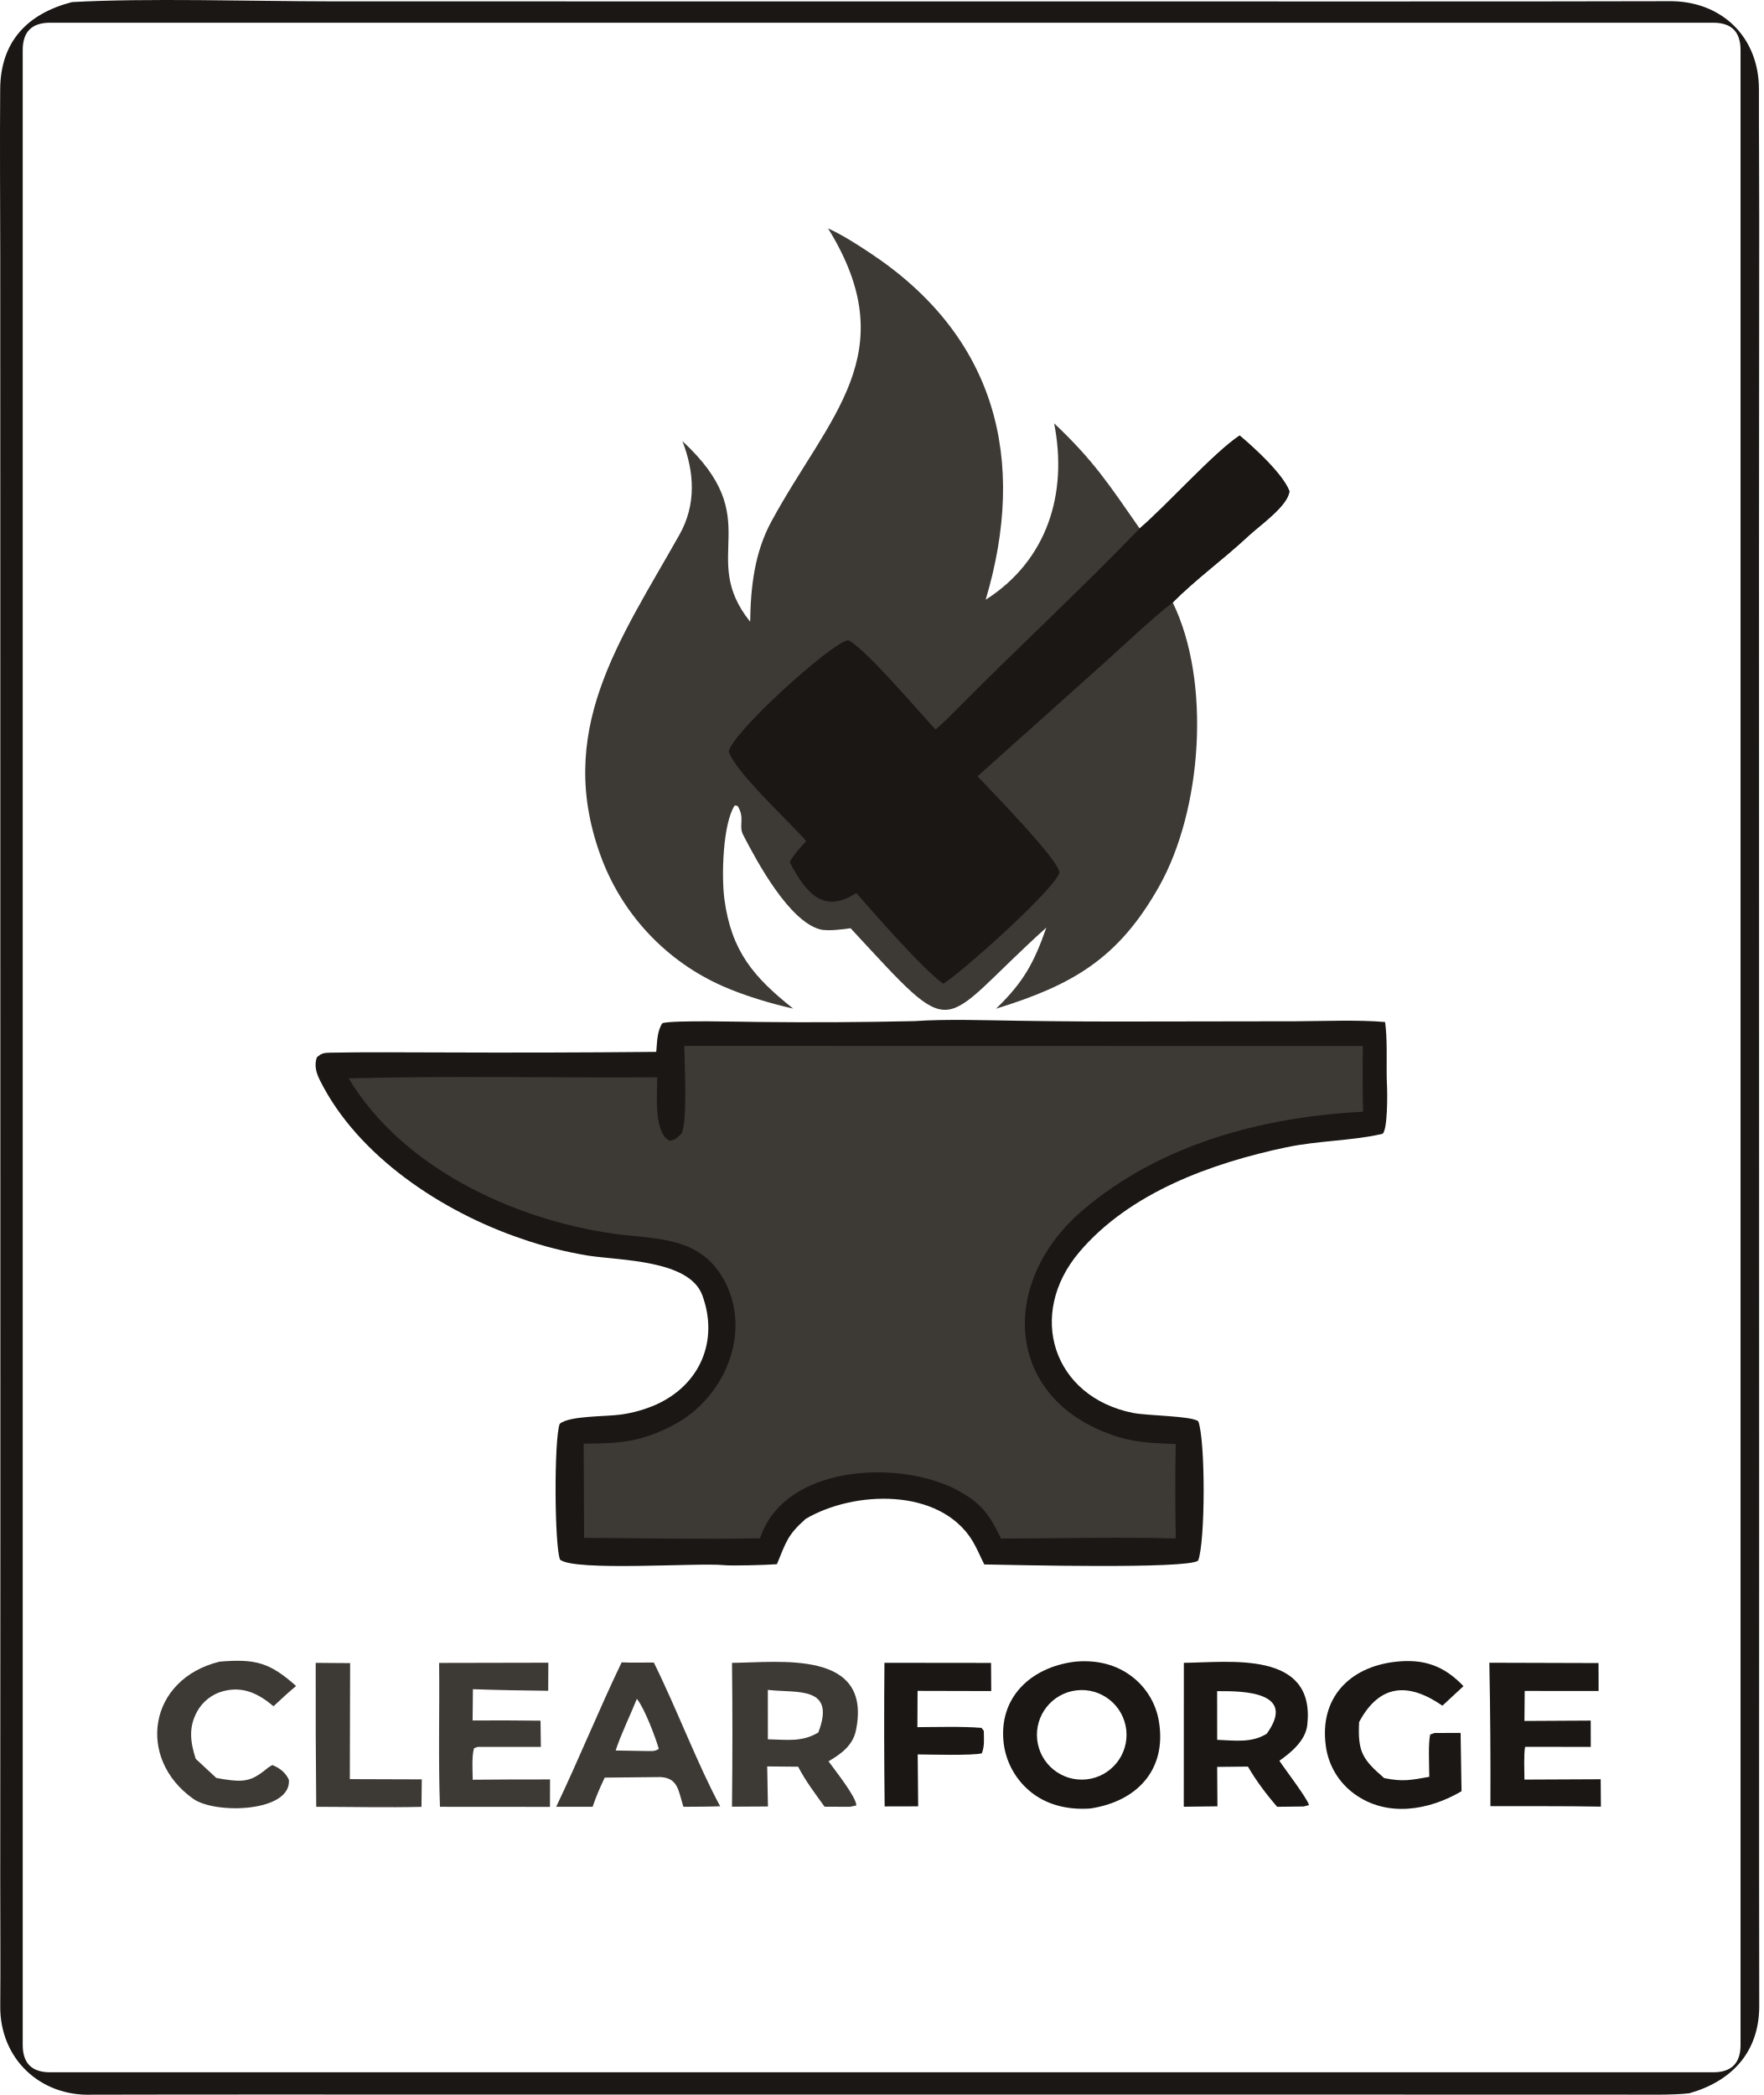
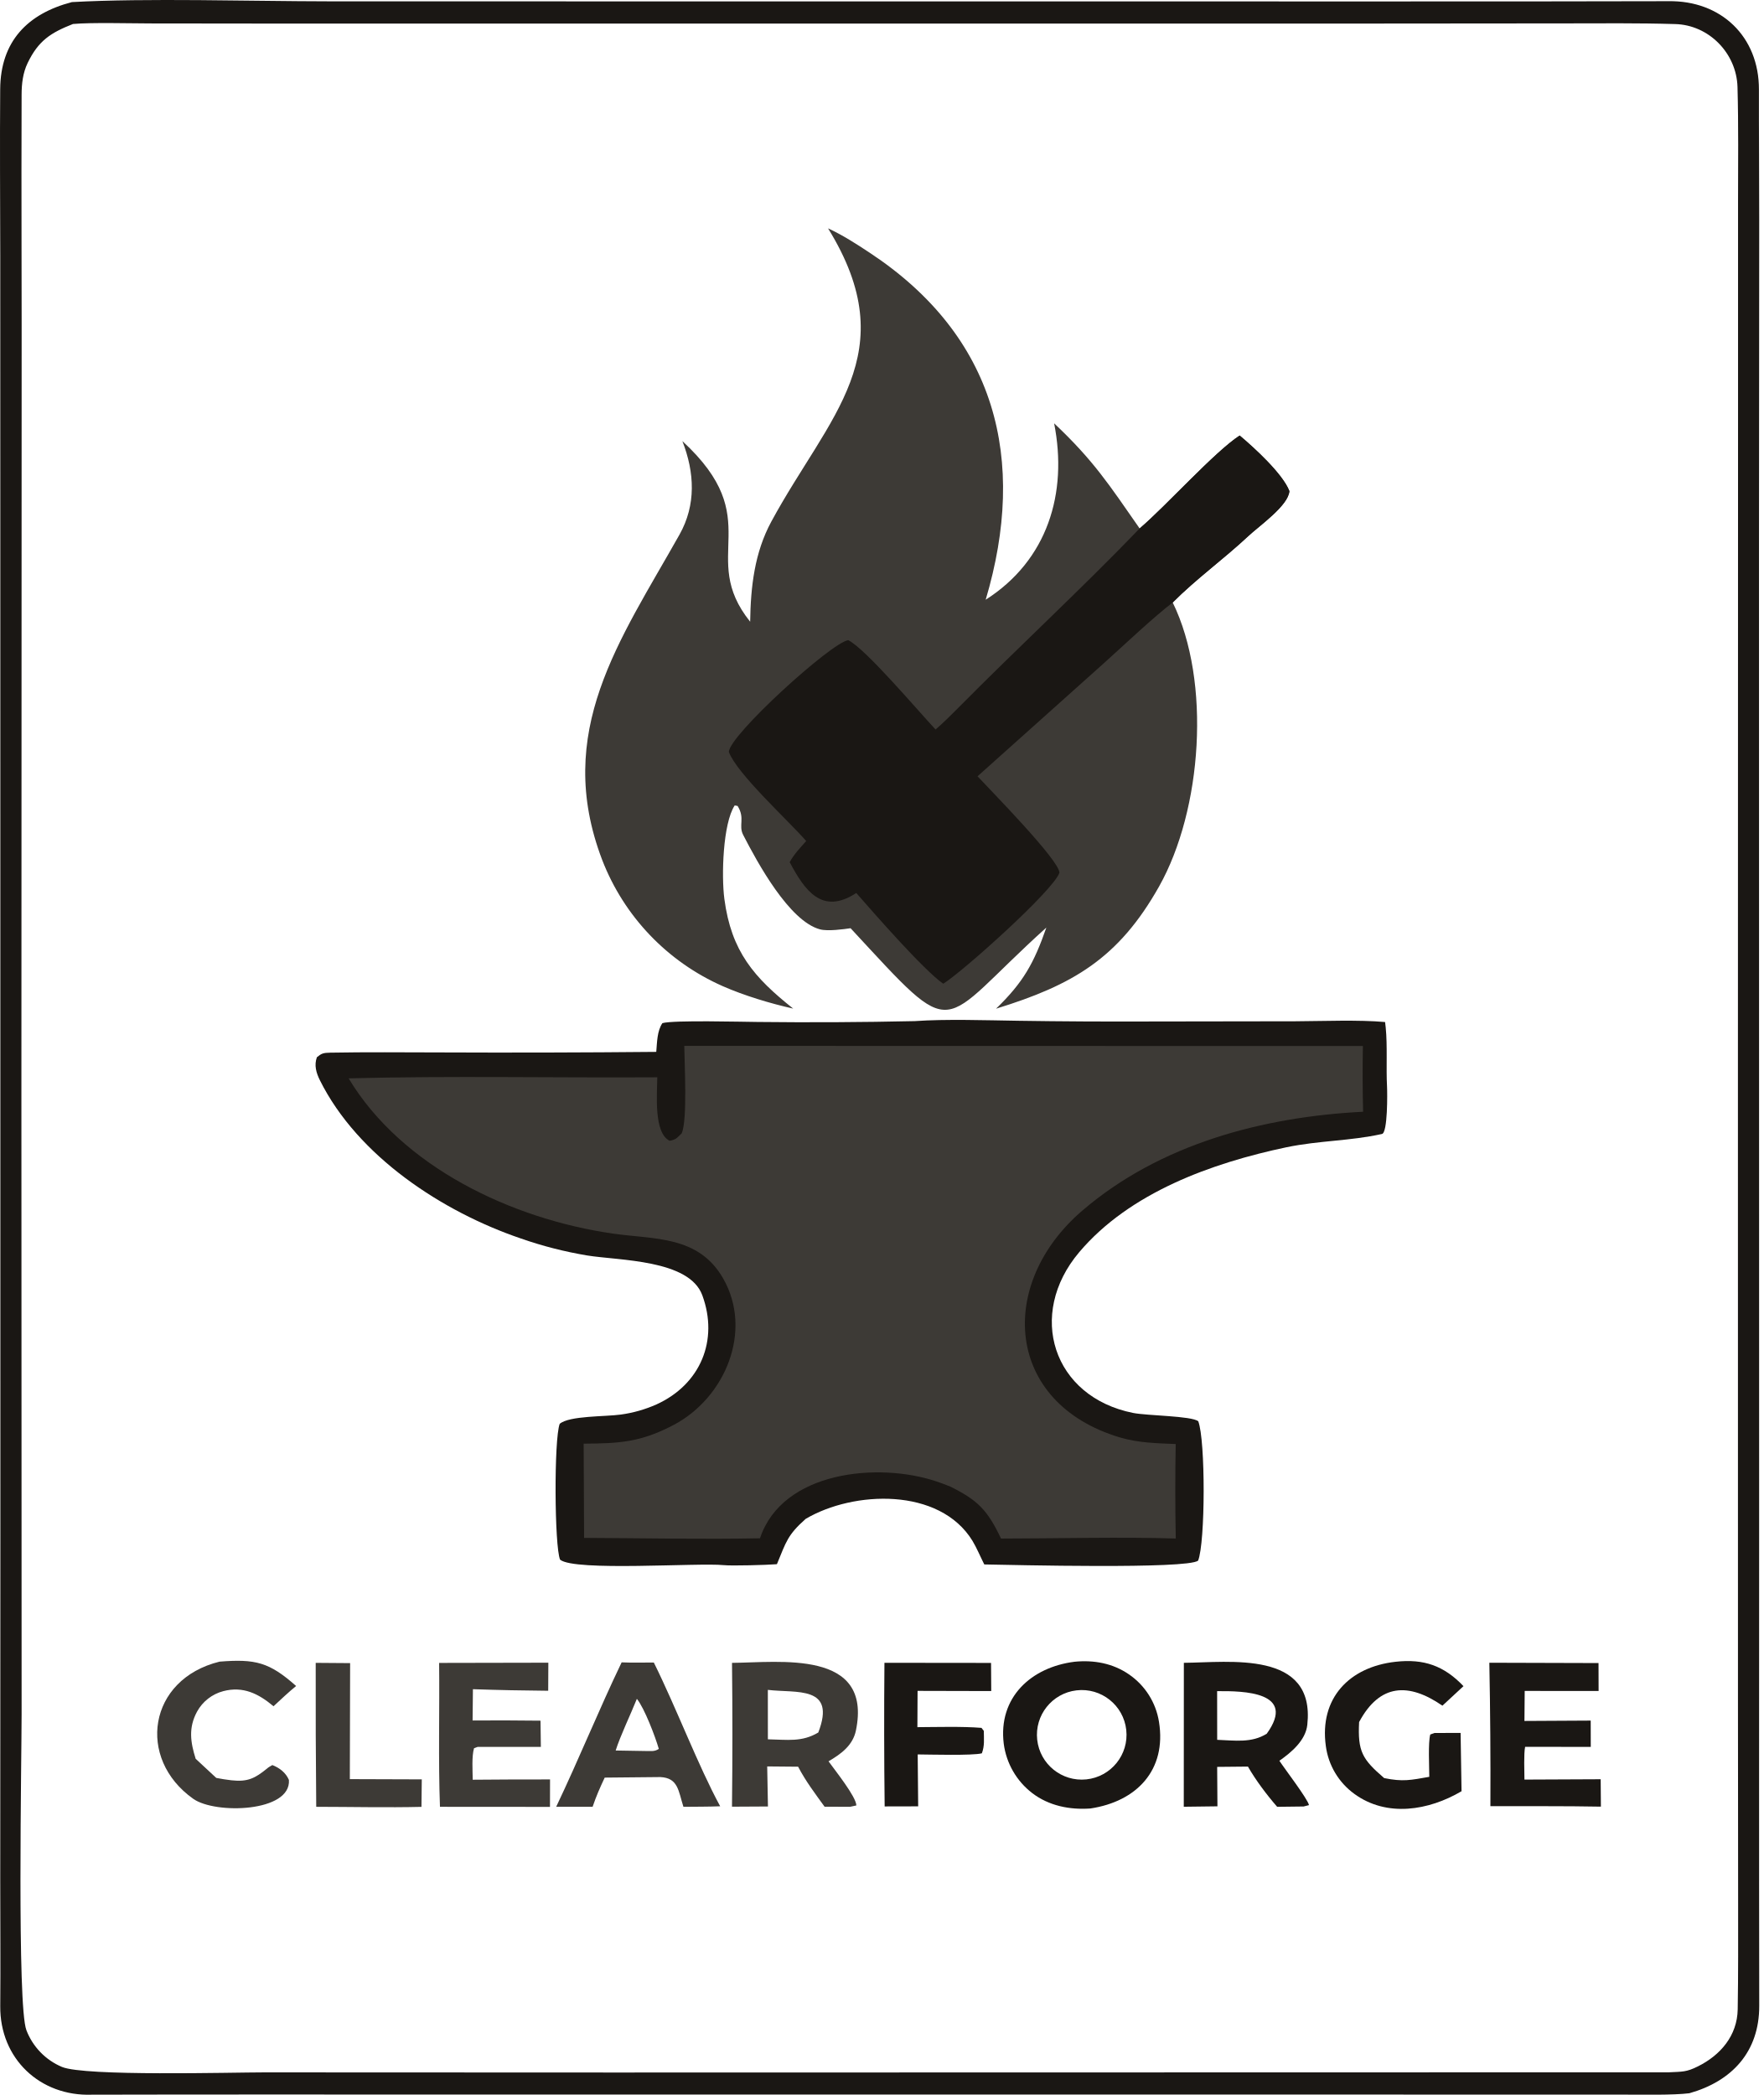
<svg xmlns="http://www.w3.org/2000/svg" width="388" height="461" viewBox="0 0 388 461" fill="none">
-   <path d="M15.827 0.46C32.296 -0.456 55.211 0.276 72.303 0.291L175.85 0.311L307.773 0.314C327.552 0.324 347.291 0.306 367.117 0.26C378.692 0.072 387.079 8.034 387.048 19.706C387.026 29.188 387.119 38.973 387.11 48.546L387.061 120.961L387.092 335.172C387.097 370.579 387.053 405.986 387.114 441.393C387.132 451.469 381.14 457.96 371.737 460.614C368.119 461.063 361.394 460.913 357.639 460.918L333.295 460.913L252.934 460.896L97.261 460.9C71.58 460.904 45.988 460.869 20.214 460.931C8.802 461.34 -0.049 452.986 0.055 441.445C0.135 432.459 0.046 422.997 0.053 413.83L0.083 337.928L0.069 122.141L0.056 56.143C0.034 43.967 -0.049 31.784 0.042 19.61C0.121 9.124 6.025 3.018 15.827 0.46Z M 11 5 H 377 Q 383 5 383 11 V 450 Q 383 456 377 456 H 11 Q 5 456 5 450 V 11 Q 5 5 11 5 Z" fill="#1A1714" fill-rule="evenodd" />
+   <path d="M15.827 0.46C32.296 -0.456 55.211 0.276 72.303 0.291L175.85 0.311L307.773 0.314C327.552 0.324 347.291 0.306 367.117 0.26C378.692 0.072 387.079 8.034 387.048 19.706C387.026 29.188 387.119 38.973 387.11 48.546L387.061 120.961L387.092 335.172C387.097 370.579 387.053 405.986 387.114 441.393C387.132 451.469 381.14 457.96 371.737 460.614C368.119 461.063 361.394 460.913 357.639 460.918L333.295 460.913L252.934 460.896L97.261 460.9C71.58 460.904 45.988 460.869 20.214 460.931C8.802 461.34 -0.049 452.986 0.055 441.445C0.135 432.459 0.046 422.997 0.053 413.83L0.083 337.928L0.069 122.141L0.056 56.143C0.034 43.967 -0.049 31.784 0.042 19.61C0.121 9.124 6.025 3.018 15.827 0.46Z M16.06 5.279C20.192 4.914 28.592 5.151 33.066 5.157L64.685 5.192L166.886 5.182L300.831 5.185L344.346 5.148C352.426 5.141 360.528 5.052 368.59 5.296C376.036 5.474 382.125 11.719 382.331 19.148C382.564 27.601 382.459 36.111 382.45 44.587V90.284L382.424 233.342L382.432 373.941L382.468 418.923C382.468 426.662 382.507 434.462 382.375 442.166C382.274 447.945 378.577 452.238 373.627 454.699C371.047 455.987 370.199 455.851 367.284 456.004L135.088 456.053L58.204 456.022C51.019 456.022 18.683 456.932 13.63 454.822C10.037 453.311 7.215 450.397 5.816 446.758C3.722 441.445 4.762 386.646 4.755 377.149L4.709 241.358L4.759 88.485C4.8 65.942 4.666 43.344 4.753 20.799C4.762 18.412 5.035 16.042 6.076 13.876C8.462 8.915 11.18 7.205 16.06 5.279Z" fill="#1A1714" fill-rule="evenodd" />
  <path d="M201.262 224.694C208.143 224.206 217.061 224.514 223.995 224.615C233.656 224.764 243.318 224.817 252.98 224.777L285.07 224.729C291.09 224.698 298.972 224.373 304.782 224.896C304.834 225.292 304.88 225.692 304.92 226.087C305.329 230.218 304.988 234.911 305.21 239.06C305.286 240.479 305.375 249.246 304.105 249.527C296.984 251.105 290.392 250.942 283.071 252.454C266.639 255.922 248.593 262.399 237.469 275.552C225.876 289.267 231.668 307.39 249.343 310.915C252.467 311.539 262.203 311.552 263.674 312.747C265.282 316.948 265.241 339.391 263.64 343.417C261.256 345.319 222.829 344.361 216.587 344.252C215.807 342.709 214.853 340.468 213.989 339.057C206.756 327.249 187.803 328.005 177.285 334.228C173.268 337.792 173 339.273 170.959 344.19L170.693 344.212C168.749 344.375 160.98 344.59 159.25 344.405C153.751 343.83 126.377 345.834 123.243 343.197C122.001 340.31 121.874 316.711 123.162 313.31C125.278 311.504 133.182 311.754 136.612 311.271C139.316 310.902 141.955 310.15 144.449 309.043C154.129 304.639 158.189 294.927 154.537 285.013C151.632 277.13 136.243 277.406 129.182 276.259C124.214 275.429 119.327 274.176 114.575 272.511C97.416 266.671 78.746 254.493 70.393 237.711C69.576 236.067 69.094 234.397 69.731 232.639C70.76 231.796 71.145 231.664 72.675 231.637C80.594 231.492 88.715 231.571 96.618 231.585C112.548 231.655 128.479 231.615 144.409 231.462C144.59 229.343 144.592 226.83 145.763 225.138C148.251 224.443 163.389 224.857 166.659 224.879C178.194 225.01 189.73 224.949 201.262 224.694Z" fill="#1A1714" />
  <path d="M150.573 230.143L299.898 230.174C299.813 234.995 299.828 239.816 299.944 244.636C277.966 245.753 255.288 251.694 238.141 266.407C219.324 282.557 221.131 308.726 246.401 316.294C250.46 317.506 254.483 317.577 258.71 317.757C258.584 324.687 258.588 331.617 258.723 338.547C246.805 338.165 232.361 338.547 220.27 338.556C217.317 332.325 215.18 330.132 209.141 327.135C208.134 326.717 207.111 326.335 206.076 325.992C193.31 321.677 172.137 323.685 167.237 338.495C154.65 338.75 141.187 338.464 128.528 338.407L128.431 317.673C136.261 317.625 141.009 317.383 148.304 313.516C159.568 307.544 165.738 292.875 159.123 281.313C153.681 271.821 143.945 272.761 134.828 271.443C112.638 268.239 88.467 256.831 76.711 237.289C98.854 236.704 122.341 237.196 144.635 237.056C144.611 240.624 143.79 249.299 147.353 251.022C148.778 250.762 148.928 250.437 150.023 249.365C151.293 246.267 150.611 234.142 150.573 230.143Z" fill="#3D3A36" />
  <path d="M182.21 50.248C185.44 51.737 188.428 53.668 191.389 55.624C219.206 74 226.066 101.135 216.897 131.968C230.497 123.295 234.996 108.535 231.956 93.147C240.693 101.389 244.028 106.614 250.775 116.286C256.688 111.249 267.185 99.499 272.781 95.835C275.982 98.516 282.269 104.261 283.73 108.064C283.487 111.283 277.126 115.677 274.631 118.016C269.378 122.939 263.093 127.487 258.052 132.579C266.552 149.942 264.528 178.217 255.065 195.041C246.117 210.95 236.018 216.759 219.176 221.961C225.195 216.141 227.508 211.945 230.246 204.113C205.769 226.135 211.222 230.205 187.169 204.254C185.666 204.469 182.167 204.963 180.44 204.502C173.664 202.694 166.677 189.835 163.529 183.712C162.445 181.604 164.014 180.046 162.297 177.341L161.665 177.235C159.058 181.236 158.725 192.737 159.393 197.796C160.921 209.379 165.916 215.083 174.538 221.939C169.548 220.827 163.674 219.053 159.023 216.996C146.853 211.629 137.316 201.646 132.515 189.244C121.725 161.004 136.412 140.947 149.522 117.638C153.198 111.102 152.861 103.991 150.154 97.062C168.977 114.41 153.452 122.322 165.069 136.808C165.181 129.117 166.027 121.597 169.74 114.748C182.358 91.47 199.214 77.787 182.21 50.248Z" fill="#3D3A36" />
  <path d="M250.775 116.286C256.688 111.249 267.185 99.499 272.781 95.835C275.982 98.516 282.269 104.261 283.73 108.064C283.487 111.283 277.126 115.677 274.631 118.016C269.378 122.939 263.093 127.487 258.052 132.579C253.849 135.763 246.768 142.478 242.67 146.147L215.103 170.821C218.153 174.108 233.105 189.298 233.124 192.043C231.796 195.975 211.565 214.045 207.55 216.467C203.174 213.393 192.341 200.984 188.421 196.5C180.914 201.417 177.103 195.997 173.767 189.721C174.733 187.946 176.064 186.581 177.402 185.065C173.654 180.744 162.134 170.243 160.387 165.47C160.358 161.897 182.983 141.31 186.659 140.87C190.475 142.757 201.974 156.382 205.87 160.526C207.513 159.104 209.232 157.41 210.763 155.86C223.898 142.567 237.837 129.736 250.775 116.286Z" fill="#1A1714" />
  <path d="M236.458 365.662C240.689 365.244 244.871 365.996 248.409 368.435C251.958 370.856 254.352 374.631 255.029 378.876C256.749 389.511 250.103 396.428 239.936 397.953C235.389 398.278 230.809 397.373 227.133 394.564C223.687 391.919 221.434 388.012 220.87 383.706C219.61 373.532 226.874 366.866 236.458 365.662Z M236.882 371.959C242.315 371.322 247.228 375.229 247.829 380.665C248.431 386.096 244.49 390.983 239.049 391.55C233.659 392.108 228.829 388.214 228.233 382.831C227.637 377.443 231.501 372.592 236.882 371.959Z" fill="#1A1714" fill-rule="evenodd" />
  <path d="M161.076 365.908C171.418 365.846 192.043 362.867 188.343 380.788C187.664 384.079 185.075 385.956 182.316 387.573C183.67 389.471 188.403 395.364 188.439 397.285L187.069 397.579L181.449 397.566C179.339 394.639 177.297 391.967 175.623 388.759L168.82 388.698L168.984 397.513L161.071 397.557C161.191 387.006 161.193 376.455 161.076 365.908Z M168.962 371.854C175.227 372.623 184.077 370.808 180.063 381.232C176.449 383.394 173.243 382.809 168.969 382.73L168.962 371.854Z" fill="#3D3A36" fill-rule="evenodd" />
  <path d="M260.503 365.899C270.517 365.824 289.464 363.06 287.67 379.54C287.297 382.967 284.178 385.591 281.525 387.45C282.639 389.168 287.797 395.896 288.035 397.214L286.857 397.513L281.037 397.584C278.746 394.956 276.334 391.748 274.604 388.733L267.834 388.799L267.892 397.478L260.485 397.57L260.503 365.899Z M267.825 372.135C273.616 372.082 285.415 372.258 278.743 381.5C275.407 383.583 271.759 382.989 267.837 382.844L267.825 372.135Z" fill="#1A1714" fill-rule="evenodd" />
  <path d="M136.789 365.798C138.931 365.903 141.678 365.829 143.87 365.833C148.833 375.831 153.629 388.553 158.473 397.469C155.857 397.575 153.02 397.553 150.384 397.584C149.264 394.064 149.237 391.233 145.308 391.04L133.064 391.159C131.952 393.532 131.252 395.105 130.404 397.575L122.386 397.579C127.402 387.063 131.836 376.094 136.789 365.798Z M140.141 373.827C141.819 375.892 144.206 382.198 144.969 384.835C144.003 385.507 143.159 385.279 141.791 385.301L135.477 385.195C136.457 382.049 138.806 377.175 140.141 373.827Z" fill="#3D3A36" fill-rule="evenodd" />
  <path d="M327.725 365.881L351.749 365.952L351.767 372.095L335.506 372.087L335.449 378.692L350.03 378.612L350.043 384.404L335.598 384.382C335.282 385.903 335.436 389.862 335.449 391.594L352.224 391.519L352.272 397.548C344.258 397.395 335.994 397.469 327.957 397.443C328.006 386.923 327.928 376.398 327.725 365.881Z" fill="#1A1714" />
  <path d="M96.628 365.921L120.66 365.873L120.629 372.051C115.106 372.007 109.584 371.893 104.065 371.704L103.994 378.586C108.976 378.555 113.959 378.568 118.941 378.63L119.014 384.4L105.113 384.396L104.309 384.694C103.784 386.448 103.993 389.656 104.025 391.625C109.695 391.572 115.365 391.55 121.035 391.559L121.022 397.601L96.812 397.584C96.43 387.555 96.745 376.151 96.628 365.921Z" fill="#3D3A36" />
  <path d="M307.075 365.671C313.313 364.963 317.779 366.554 322.034 371.036L317.399 375.33C309.979 370.219 303.612 370.443 299.069 378.933C298.741 385.398 299.747 387.107 304.582 391.264C308.713 392.108 310.413 391.708 314.51 390.987C314.504 388.755 314.23 383.46 314.724 381.675L315.652 381.337L321.401 381.328L321.606 394.156C314.398 398.405 305.179 399.957 298.025 394.745C294.567 392.24 292.295 388.421 291.741 384.189C290.297 373.669 296.917 366.809 307.075 365.671Z" fill="#1A1714" />
  <path d="M48.315 365.64C56.192 365.011 59.273 365.763 65.16 371.001C63.503 372.341 61.773 373.998 60.186 375.457C56.91 372.706 53.509 370.984 49.129 372.135C46.668 372.781 44.581 374.411 43.358 376.644C41.437 380.199 41.907 383.363 43.055 387.015L47.586 391.225C48.69 391.444 49.801 391.62 50.918 391.748C54.518 392.152 56.129 391.299 58.754 389.168C59.05 388.878 59.566 388.619 59.929 388.399C61.515 389.01 62.903 390.087 63.575 391.669C64.079 398.775 47.391 399.271 42.523 395.826C30.003 386.971 32.571 369.511 48.315 365.64Z" fill="#3D3A36" />
  <path d="M194.619 365.895L218.076 365.921L218.118 372.113L201.908 372.073L201.869 380.058C206.235 380.036 211.713 379.869 215.971 380.212L216.483 380.871C216.503 382.638 216.682 384.194 216.054 385.811C214.063 386.347 204.42 386.074 201.937 386.057L202.041 397.483L194.666 397.5C194.54 386.966 194.524 376.428 194.619 365.895Z" fill="#1A1714" />
  <path d="M69.469 365.908L77.044 365.965L76.98 391.493L92.813 391.546L92.743 397.597C85.304 397.777 77.088 397.592 69.585 397.584C69.483 387.028 69.444 376.468 69.469 365.908Z" fill="#3D3A36" />
</svg>
